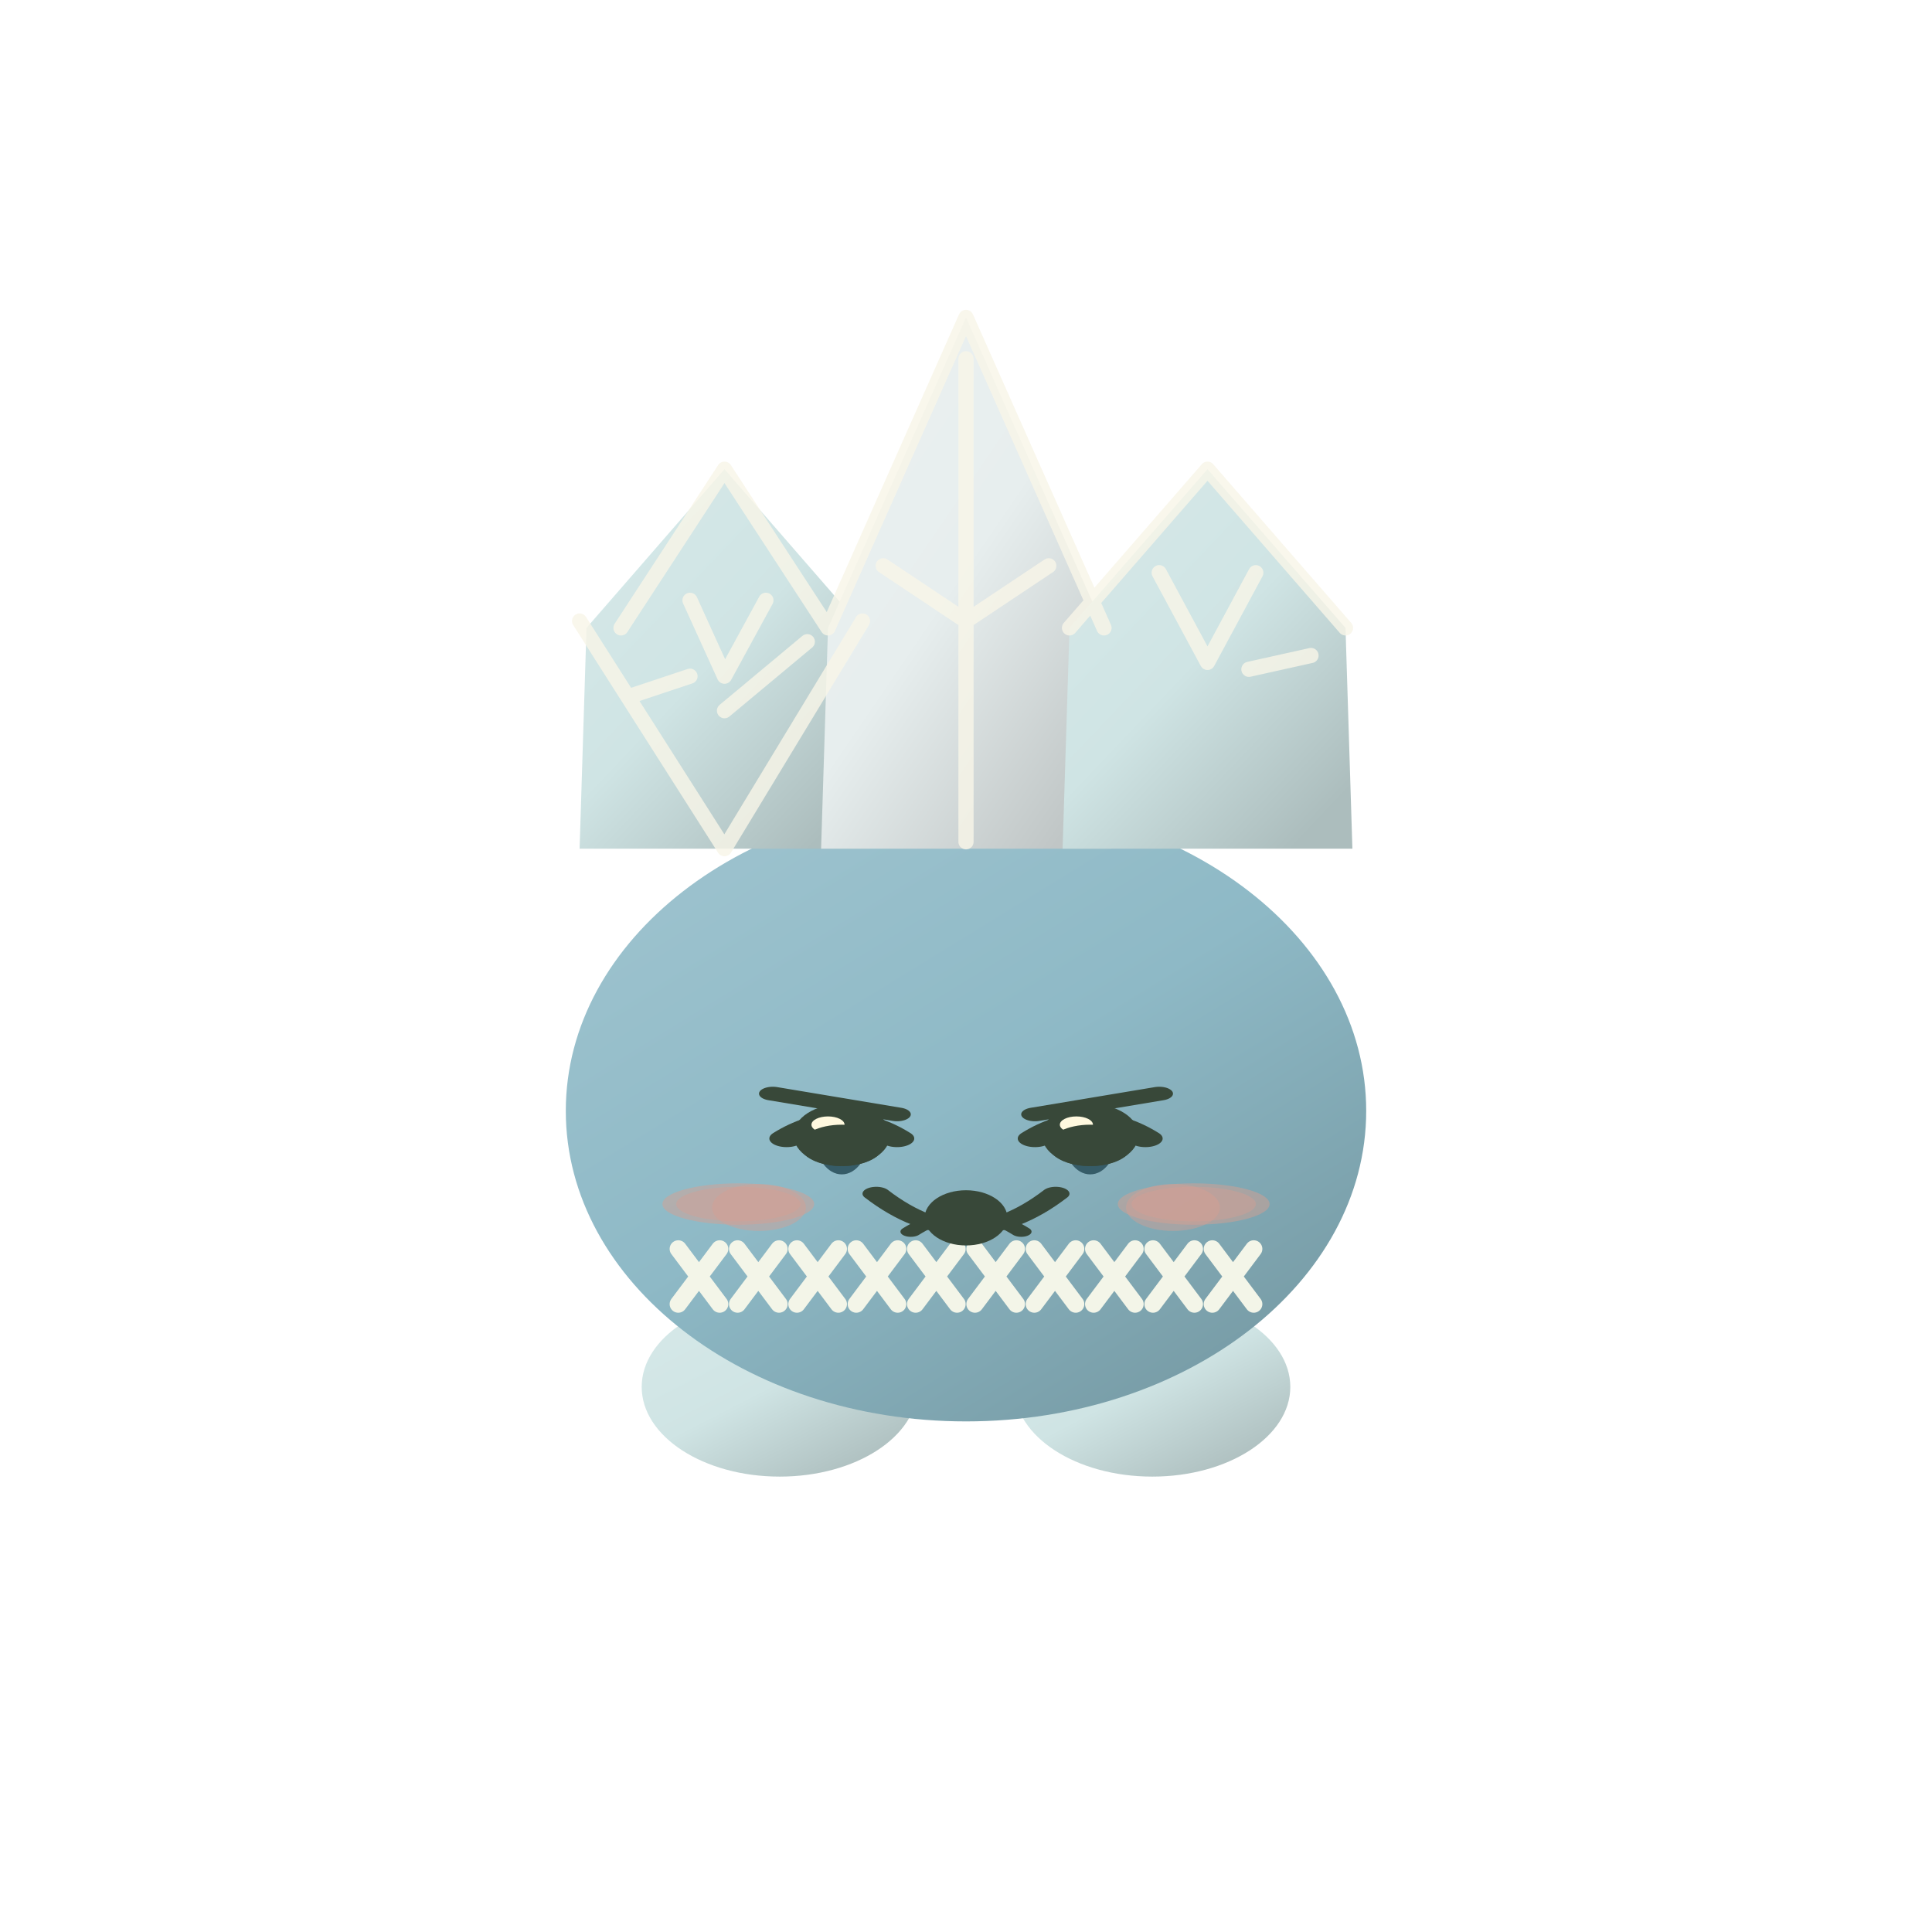
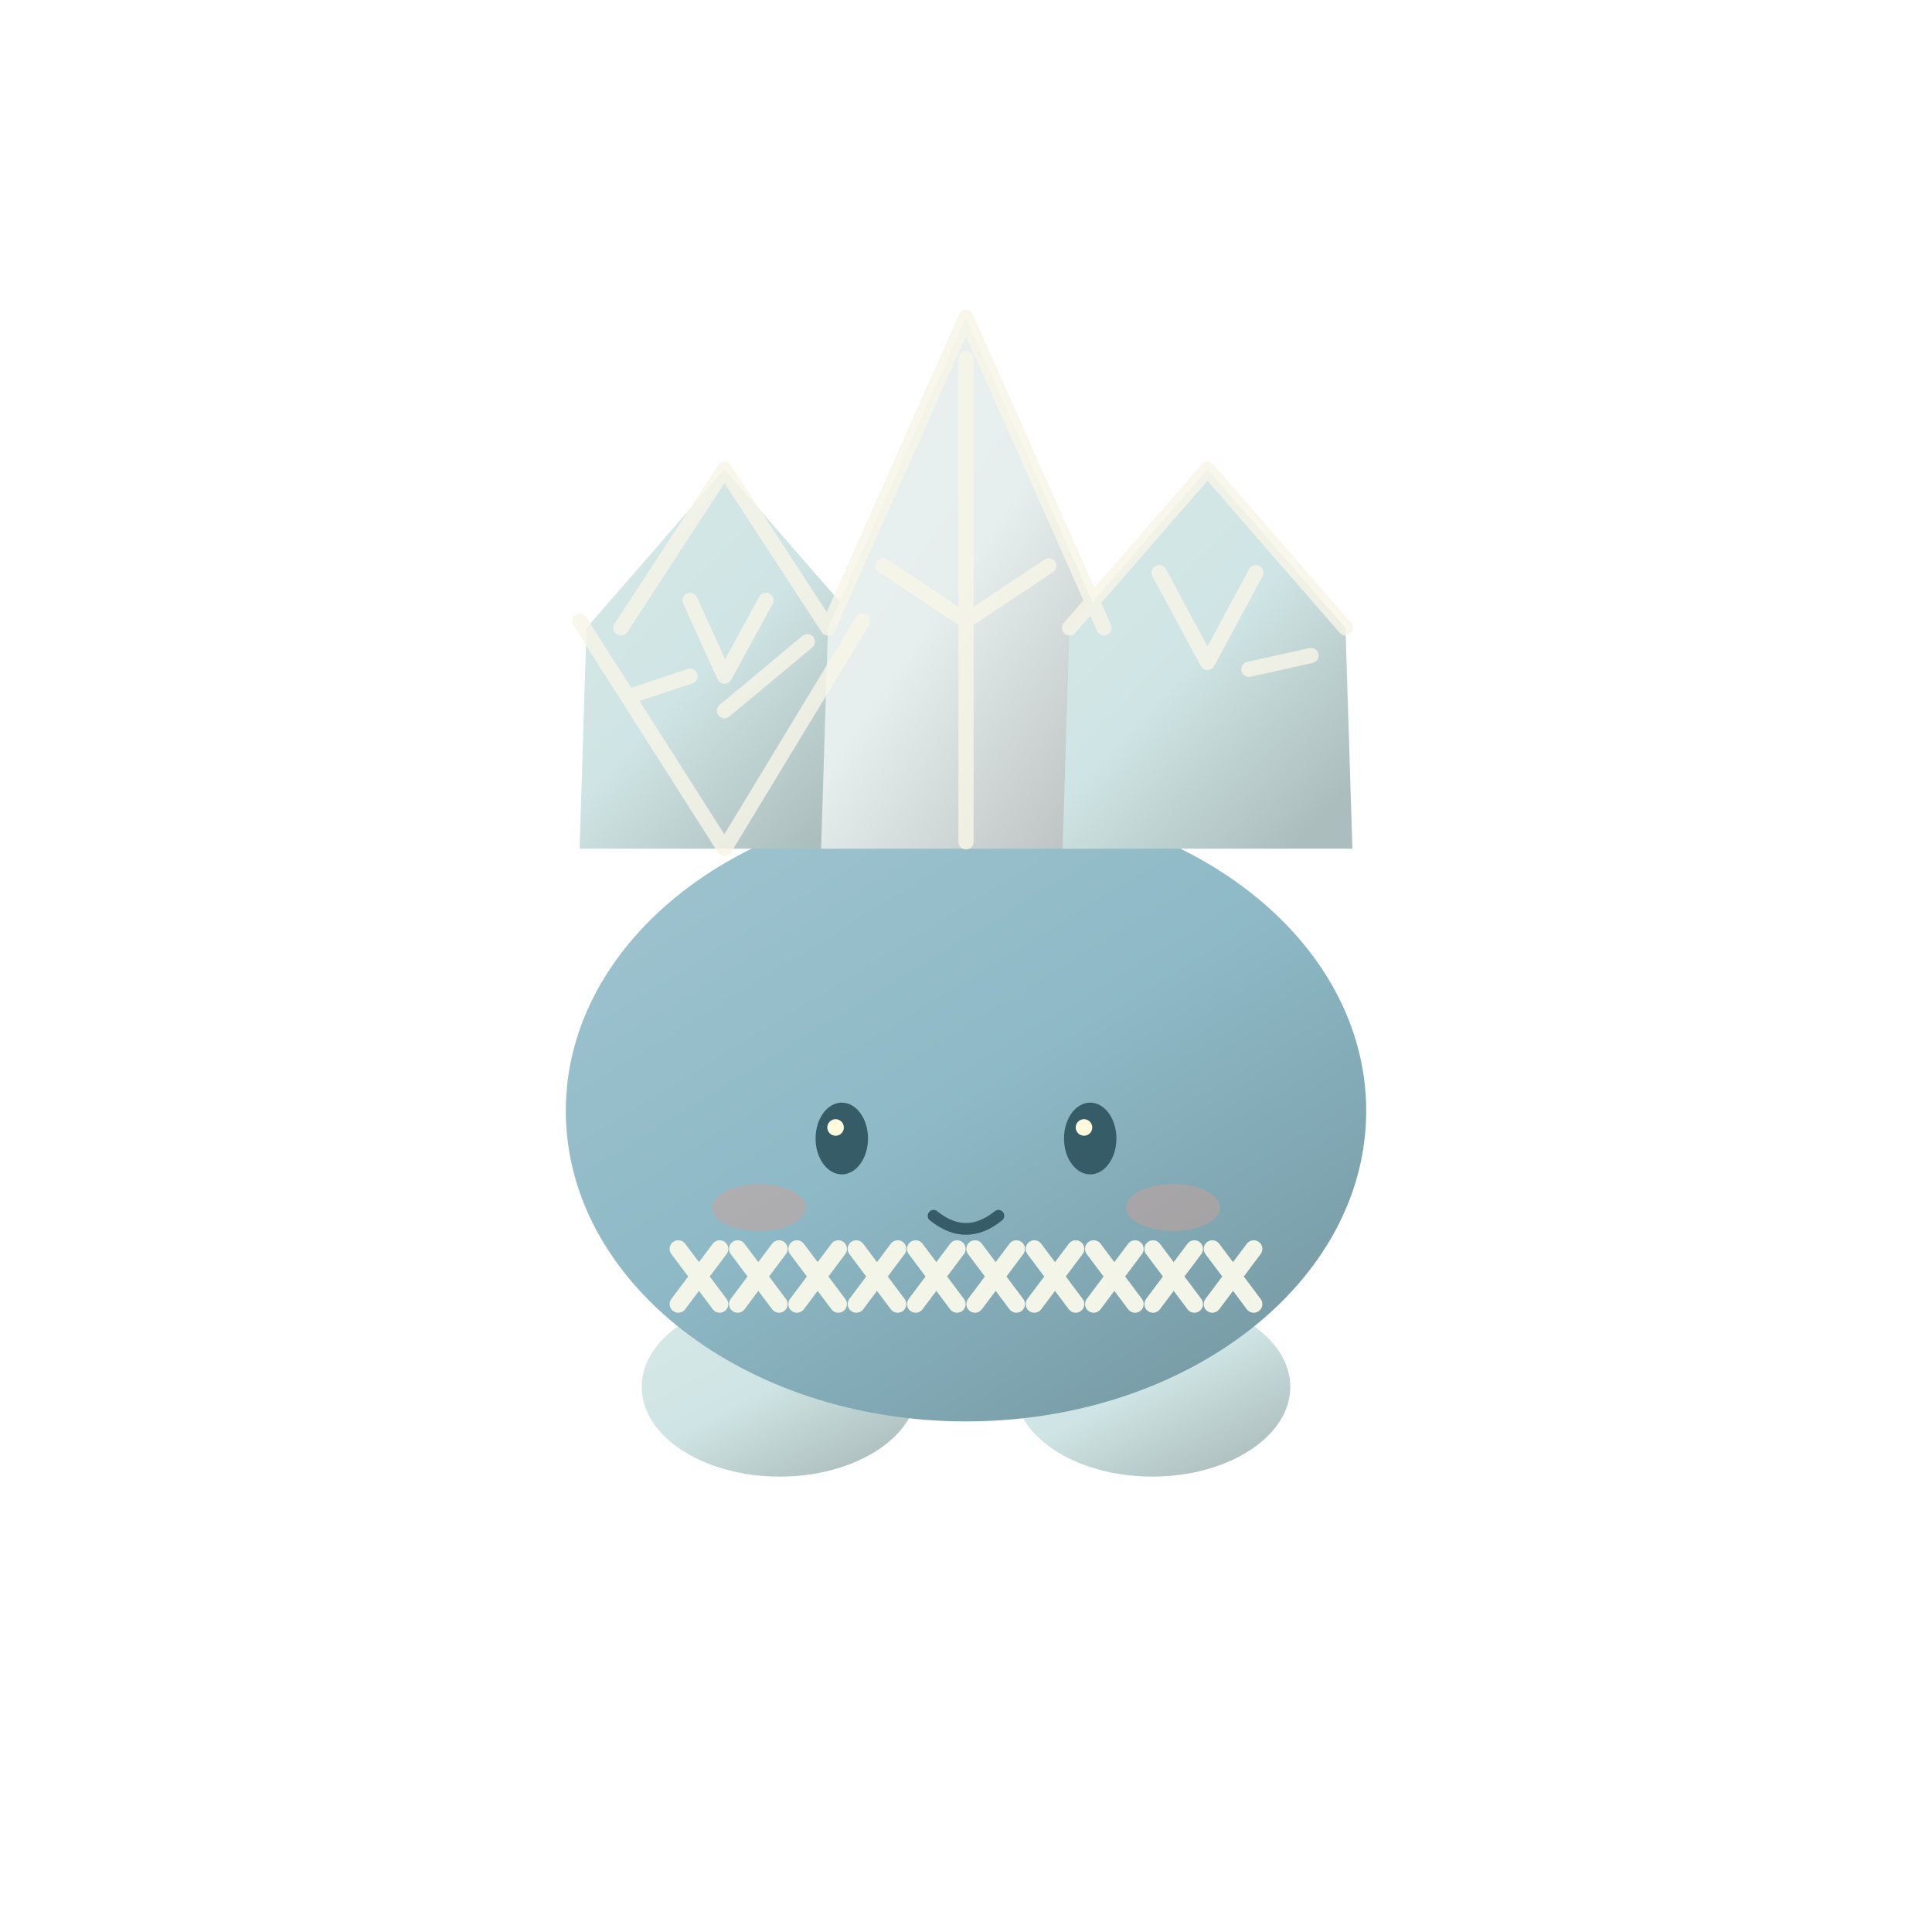
<svg xmlns="http://www.w3.org/2000/svg" width="200" height="200" viewBox="0 0 200 200">
  <defs>
    <linearGradient id="gradient-foot-left" gradientUnits="objectBoundingBox" x1="0%" y1="0%" x2="80%" y2="100%">
      <stop offset="0" stop-color="#d7e9e9" />
      <stop offset=".53" stop-color="#cfe4e4" />
      <stop offset="1" stop-color="#acbdbd" />
    </linearGradient>
    <linearGradient id="gradient-foot-right" gradientUnits="objectBoundingBox" x1="0%" y1="0%" x2="80%" y2="100%">
      <stop offset="0" stop-color="#d7e9e9" />
      <stop offset=".53" stop-color="#cfe4e4" />
      <stop offset="1" stop-color="#acbdbd" />
    </linearGradient>
    <linearGradient id="gradient-body-shell" gradientUnits="objectBoundingBox" x1="0%" y1="0%" x2="80%" y2="100%">
      <stop offset="0" stop-color="#a1c5d0" />
      <stop offset=".53" stop-color="#8eb9c6" />
      <stop offset="1" stop-color="#769aa4" />
    </linearGradient>
    <linearGradient id="gradient-crystal-left" gradientUnits="objectBoundingBox" x1="0%" y1="0%" x2="80%" y2="100%">
      <stop offset="0" stop-color="#d7e9e9" />
      <stop offset=".53" stop-color="#cfe4e4" />
      <stop offset="1" stop-color="#acbdbd" />
    </linearGradient>
    <linearGradient id="gradient-crystal-center" gradientUnits="objectBoundingBox" x1="0%" y1="0%" x2="80%" y2="100%">
      <stop offset="0" stop-color="#ebf1f1" />
      <stop offset=".53" stop-color="#e7eeee" />
      <stop offset="1" stop-color="#c0c6c6" />
    </linearGradient>
    <linearGradient id="gradient-crystal-right" gradientUnits="objectBoundingBox" x1="0%" y1="0%" x2="80%" y2="100%">
      <stop offset="0" stop-color="#d7e9e9" />
      <stop offset=".53" stop-color="#cfe4e4" />
      <stop offset="1" stop-color="#acbdbd" />
    </linearGradient>
  </defs>
  <g id="body" transform="translate(100 100) scale(71.42857)">
    <ellipse id="foot-left" cx="-0.27" cy="0.61" rx="0.2" ry="0.13" fill="url(#gradient-foot-left)" />
    <ellipse id="foot-right" cx="0.27" cy="0.61" rx="0.2" ry="0.13" fill="url(#gradient-foot-right)" />
    <ellipse id="body-shell" cx="0" cy="0.21" rx="0.58" ry="0.45" fill="url(#gradient-body-shell)" />
    <path id="crystal-left" d="M-0.56 -.17L-0.55 -.49L-0.35 -0.72L-0.15 -.49L-0.14 -.17Z" fill="url(#gradient-crystal-left)" />
    <path id="crystal-center" d="M-0.21 -.17L-0.2 -.49L0 -0.94L0.2 -.49L0.21 -.17Z" fill="url(#gradient-crystal-center)" />
    <path id="crystal-right" d="M0.14 -.17L0.15 -.49L0.35 -0.72L0.55 -.49L0.56 -.17Z" fill="url(#gradient-crystal-right)" />
    <path id="crystal-facets" d="M-.56 -.50L-.35 -.17L-.15 -.50 M-.49 -.39L-.40 -.42 M-.23 -.47L-.35 -.37 M-.20 -.49L-.35 -.72L-.50 -.49 M-.40 -.53L-.35 -.42L-.29 -.53 M-.20 -.49L0 -.94L.20 -.49 M0 -.88L0 -.18 M-.12 -.58L0 -.50L.12 -.58 M.15 -.49L.35 -.72L.55 -.49 M.28 -.57L.35 -.44L.42 -.57 M.50 -.45L.41 -.43" fill="none" stroke="#f8f5e8" stroke-width="0.022" stroke-linecap="round" stroke-linejoin="round" opacity=".82" />
    <path id="seam" d="M-0.417 0.49L-0.357 0.41 M-0.417 0.41L-0.357 0.49 M-0.331 0.49L-0.271 0.41 M-0.331 0.41L-0.271 0.49 M-0.245 0.49L-0.185 0.41 M-0.245 0.41L-0.185 0.49 M-0.159 0.49L-0.099 0.41 M-0.159 0.41L-0.099 0.49 M-0.073 0.49L-0.013 0.41 M-0.073 0.41L-0.013 0.49 M0.013 0.49L0.073 0.41 M0.013 0.41L0.073 0.49 M0.099 0.49L0.159 0.41 M0.099 0.41L0.159 0.49 M0.185 0.49L0.245 0.41 M0.185 0.41L0.245 0.49 M0.271 0.49L0.331 0.41 M0.271 0.41L0.331 0.49 M0.357 0.49L0.417 0.41 M0.357 0.41L0.417 0.49" fill="none" stroke="#f3f5e8" stroke-width="0.025" stroke-linecap="round" />
  </g>
  <g id="face-neutral" transform="translate(100 100) scale(71.42857)">
    <ellipse id="neutral-eye-left" cx="-.18" cy="0.25" rx=".038" ry=".052" fill="#365c68" />
    <ellipse id="neutral-eye-right" cx=".18" cy="0.25" rx=".038" ry=".052" fill="#365c68" />
    <circle id="neutral-eye-glint-left" cx="-.189" cy="0.234" r=".012" fill="#fff9dd" />
    <circle id="neutral-eye-glint-right" cx=".171" cy="0.234" r=".012" fill="#fff9dd" />
    <path id="neutral-smile" d="M-.047 0.362Q0 0.4 .047 0.362" fill="none" stroke="#365c68" stroke-width=".017" stroke-linecap="round" />
    <ellipse id="neutral-blush-left" cx="-.30" cy="0.35" rx=".068" ry=".034" fill="#d89e91" opacity=".42" />
    <ellipse id="neutral-blush-right" cx=".30" cy="0.35" rx=".068" ry=".034" fill="#d89e91" opacity=".42" />
  </g>
-   <g id="face-happy" transform="matrix(0.7142857 0 0 0.3571429 28.57143 80.35714)">
+   <g id="face-happy" display="none" transform="matrix(0.7142857 0 0 0.3571429 28.57143 80.35714)">
    <path id="happy-eye-left" d="M74 105 Q82 95 90 105" fill="none" stroke="#384839" stroke-width="5" stroke-linecap="round" />
    <path id="happy-eye-right" d="M110 105 Q118 95 126 105" fill="none" stroke="#384839" stroke-width="5" stroke-linecap="round" />
    <path id="happy-smile" d="M87 121 Q100 141 113 121" fill="none" stroke="#384839" stroke-width="4" stroke-linecap="round" />
    <ellipse id="happy-blush-left" cx="67" cy="124" rx="11" ry="6" fill="#d89e91" opacity=".48" />
    <ellipse id="happy-blush-right" cx="133" cy="124" rx="11" ry="6" fill="#d89e91" opacity=".48" />
  </g>
-   <g id="face-surprised" transform="matrix(0.7142857 0 0 0.3571429 28.57143 80.35714)">
+   <g id="face-surprised" display="none" transform="matrix(0.7142857 0 0 0.3571429 28.57143 80.35714)">
    <ellipse id="surprised-eye-left" cx="82" cy="104" rx="7" ry="9" fill="#384839" />
    <ellipse id="surprised-eye-right" cx="118" cy="104" rx="7" ry="9" fill="#384839" />
    <circle id="surprised-eye-glint-left" cx="80" cy="101" r="2.4" fill="#fff9df" />
    <circle id="surprised-eye-glint-right" cx="116" cy="101" r="2.4" fill="#fff9df" />
    <ellipse id="surprised-mouth" cx="100" cy="128" rx="6" ry="8" fill="#384839" />
    <ellipse id="surprised-blush-left" cx="67" cy="124" rx="9" ry="5" fill="#d89e91" opacity=".4" />
    <ellipse id="surprised-blush-right" cx="133" cy="124" rx="9" ry="5" fill="#d89e91" opacity=".4" />
  </g>
-   <g id="face-angry" transform="matrix(0.7142857 0 0 0.3571429 28.57143 80.35714)">
+   <g id="face-angry" display="none" transform="matrix(0.7142857 0 0 0.3571429 28.57143 80.35714)">
    <circle id="angry-eye-left" cx="82" cy="107" r="6" fill="#384839" />
    <circle id="angry-eye-right" cx="118" cy="107" r="6" fill="#384839" />
    <path id="angry-brow-left" d="M72 92 L90 98" stroke="#384839" stroke-width="4" stroke-linecap="round" />
    <path id="angry-brow-right" d="M128 92 L110 98" stroke="#384839" stroke-width="4" stroke-linecap="round" />
    <path id="angry-frown" d="M92 132 Q100 122 108 132" fill="none" stroke="#384839" stroke-width="3" stroke-linecap="round" />
  </g>
</svg>
